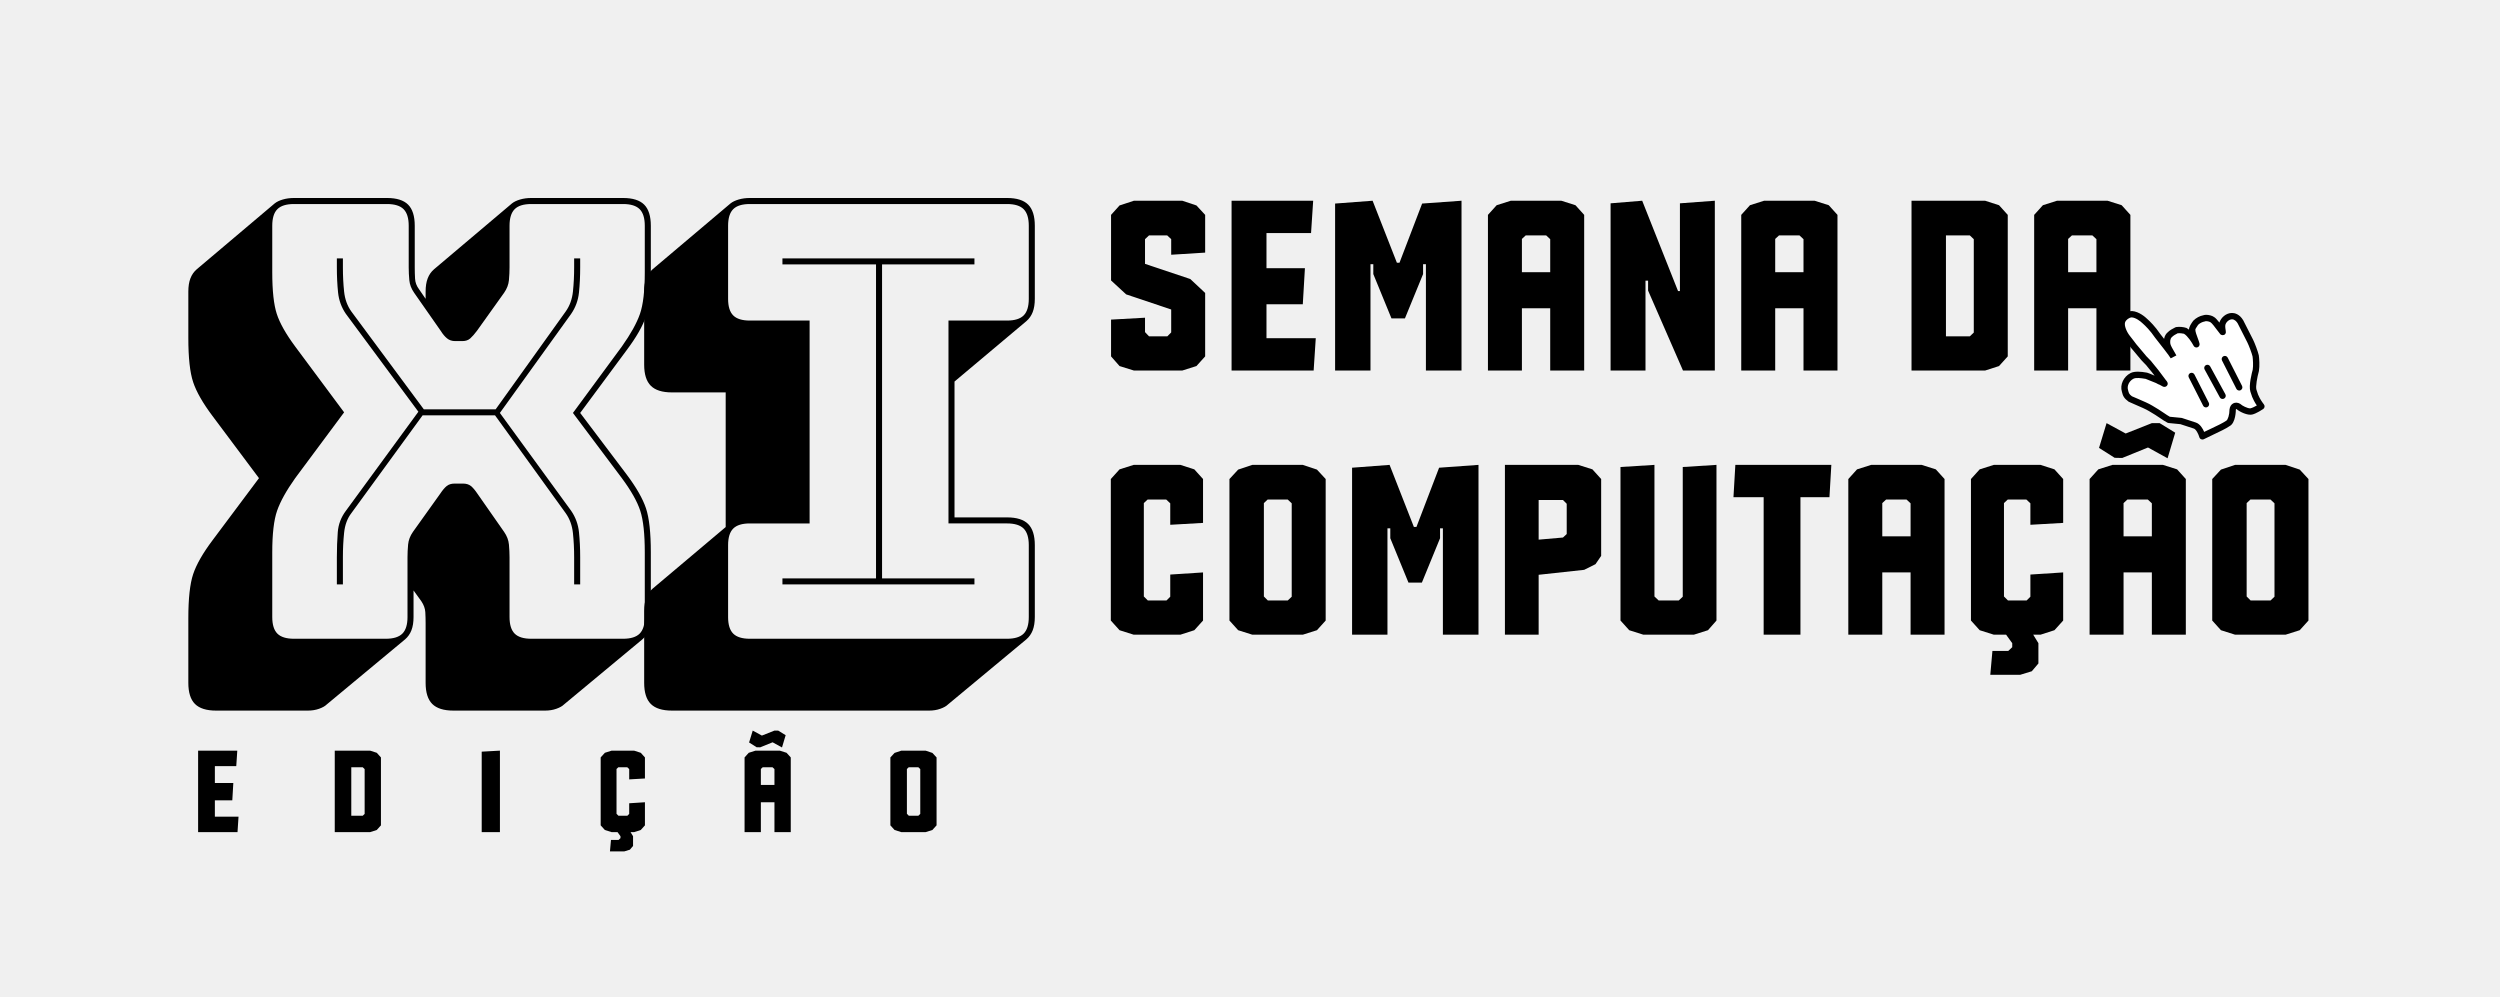
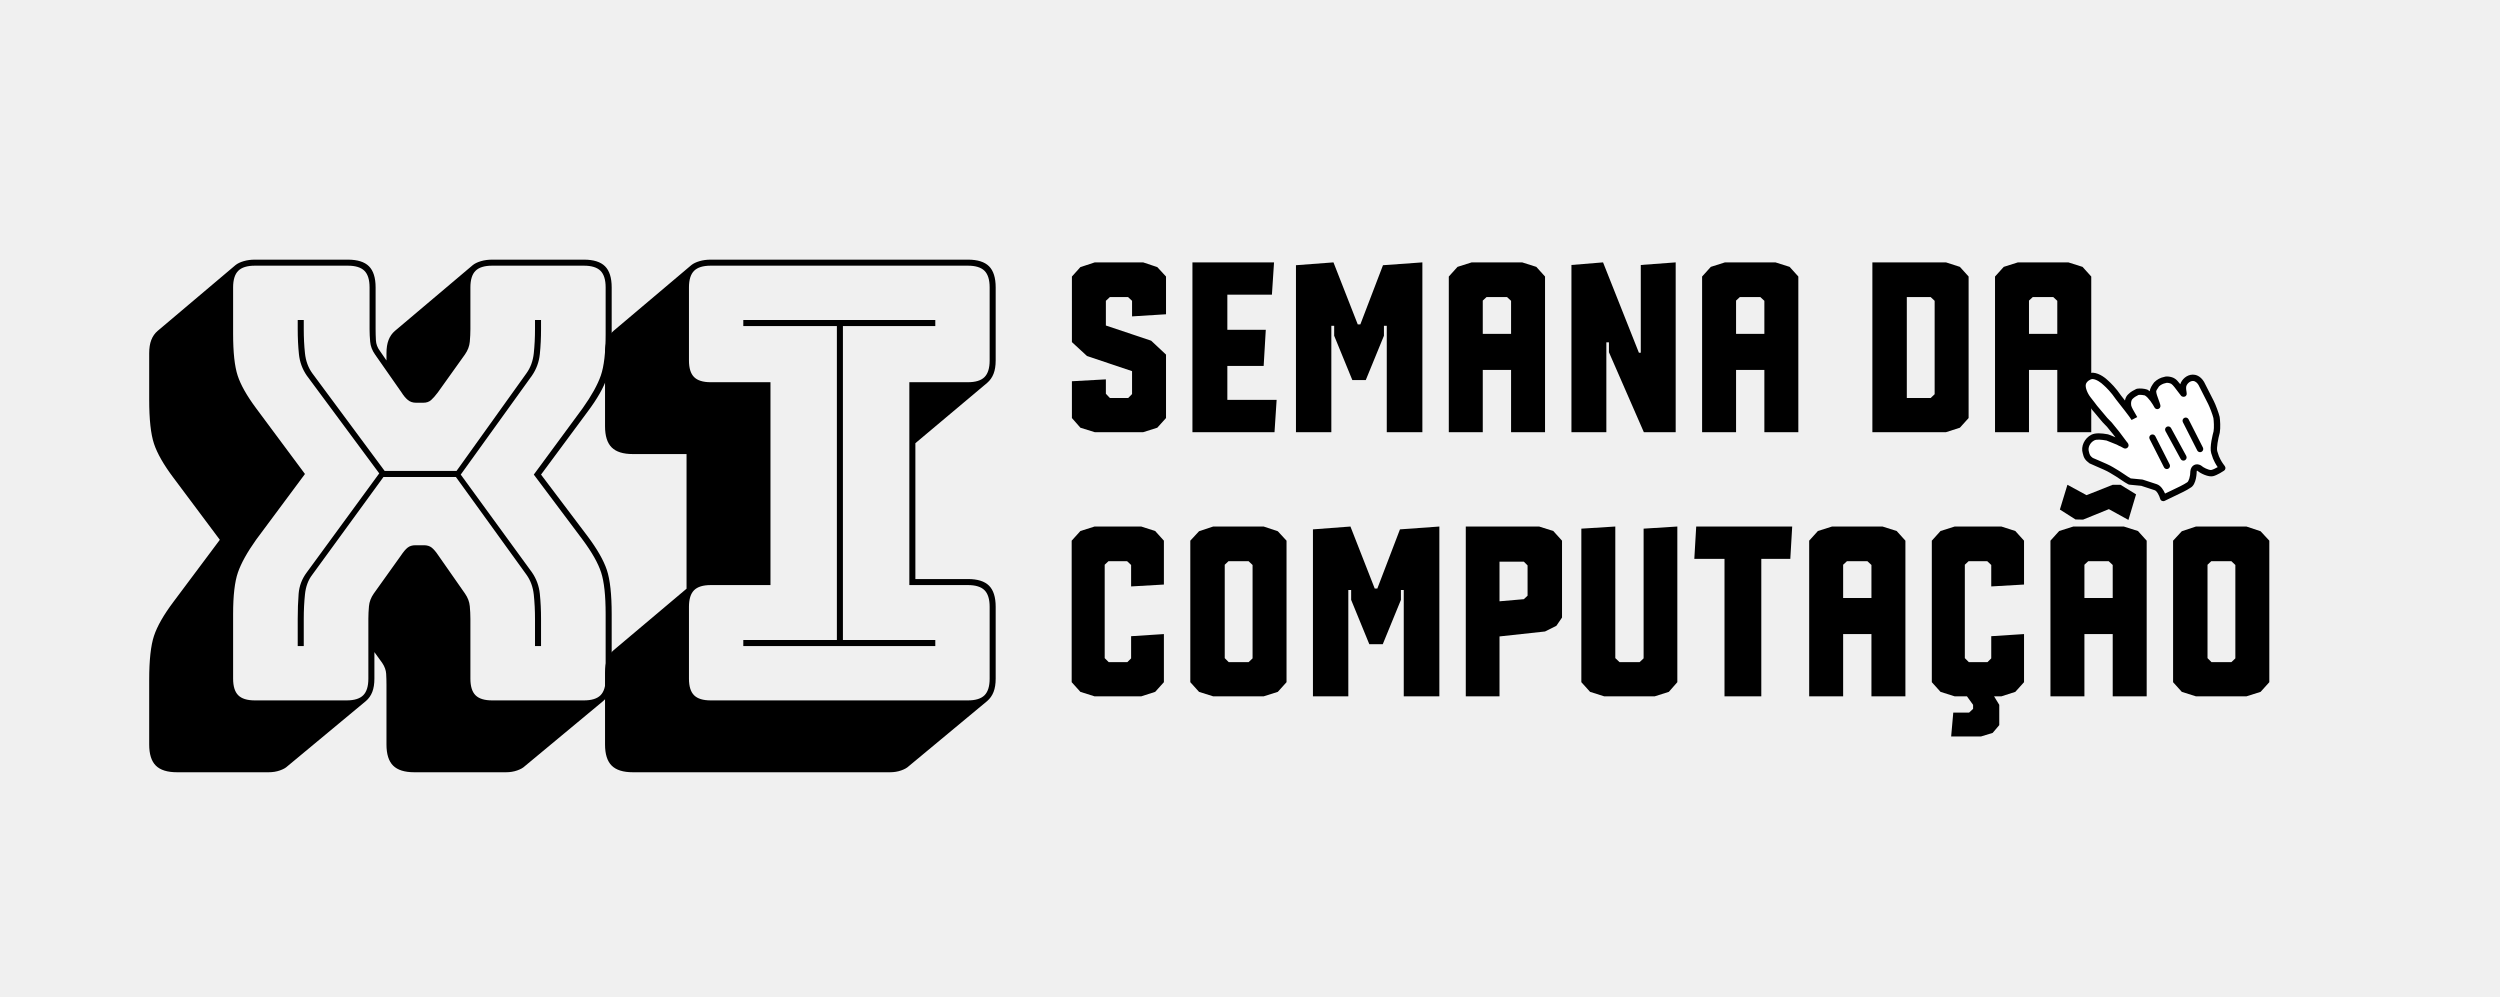
<svg xmlns="http://www.w3.org/2000/svg" xmlns:xlink="http://www.w3.org/1999/xlink" version="1.1" id="Layer_1" x="0px" y="0px" width="529.997px" height="211.332px" viewBox="0 0 529.997 211.332" enable-background="new 0 0 529.997 211.332" xml:space="preserve">
  <g>
    <g>
-       <path d="M85.878,135.542l-16.64,13.825c-0.342,0.34-0.876,0.639-1.6,0.895c-0.726,0.256-1.516,0.385-2.368,0.385H45.814    c-2.048,0-3.542-0.471-4.48-1.408c-0.94-0.939-1.408-2.432-1.408-4.48v-13.695c0-4.181,0.34-7.297,1.024-9.345    c0.682-2.048,2.048-4.436,4.096-7.168l9.856-13.184l-9.856-13.184c-2.048-2.73-3.414-5.12-4.096-7.168    c-0.684-2.048-1.024-5.162-1.024-9.344v-9.856c0-1.108,0.148-2.048,0.448-2.816c0.298-0.768,0.746-1.408,1.344-1.92L58.23,43.126    c0.426-0.34,1.002-0.618,1.728-0.832c0.724-0.212,1.514-0.32,2.368-0.32h19.712c2.048,0,3.54,0.47,4.48,1.408    c0.938,0.94,1.408,2.432,1.408,4.48v8.832c0,0.768,0.02,1.558,0.064,2.368c0.042,0.812,0.32,1.558,0.832,2.24l1.408,2.048v-1.536    c0-1.108,0.148-2.048,0.448-2.816c0.298-0.768,0.746-1.408,1.344-1.92l16.512-13.952c0.426-0.34,1.002-0.618,1.728-0.832    c0.724-0.212,1.514-0.32,2.368-0.32h19.456c2.048,0,3.54,0.47,4.48,1.408c0.938,0.94,1.408,2.432,1.408,4.48v9.856    c0,4.182-0.342,7.296-1.024,9.344c-0.684,2.048-2.048,4.438-4.096,7.168l-9.856,13.312l9.856,13.056    c2.048,2.732,3.412,5.12,4.096,7.167c0.682,2.049,1.024,5.164,1.024,9.345v13.695c0,1.11-0.15,2.049-0.448,2.816    c-0.3,0.768-0.748,1.408-1.344,1.92l-16.64,13.825c-0.342,0.34-0.876,0.639-1.6,0.895c-0.726,0.256-1.516,0.385-2.368,0.385    H96.118c-2.048,0-3.542-0.471-4.48-1.408c-0.94-0.939-1.408-2.432-1.408-4.48v-12.671c0-0.768-0.022-1.536-0.064-2.304    c-0.044-0.769-0.32-1.536-0.832-2.304l-1.664-2.305v5.632c0,1.11-0.15,2.049-0.448,2.816    C86.922,134.39,86.474,135.031,85.878,135.542z M86.39,130.806v-12.672c0-0.852,0.042-1.748,0.128-2.688    c0.084-0.938,0.426-1.834,1.024-2.688l5.76-8.063c0.512-0.768,0.98-1.322,1.408-1.664c0.426-0.34,0.98-0.512,1.664-0.512h1.792    c0.682,0,1.236,0.172,1.664,0.512c0.426,0.342,0.896,0.896,1.408,1.664l5.632,8.063c0.596,0.854,0.938,1.75,1.024,2.688    c0.084,0.939,0.128,1.836,0.128,2.688v12.672c0,1.622,0.362,2.797,1.088,3.521c0.724,0.726,1.898,1.088,3.52,1.088h19.456    c1.62,0,2.794-0.362,3.52-1.088c0.724-0.724,1.088-1.898,1.088-3.521v-13.695c0-3.924-0.32-6.868-0.96-8.832    c-0.64-1.962-1.942-4.266-3.904-6.912l-10.368-13.824l10.368-14.08c1.876-2.644,3.156-4.948,3.84-6.912    c0.682-1.962,1.024-4.906,1.024-8.832v-9.856c0-1.62-0.364-2.794-1.088-3.52c-0.726-0.724-1.9-1.088-3.52-1.088H112.63    c-1.622,0-2.796,0.364-3.52,1.088c-0.726,0.726-1.088,1.9-1.088,3.52v8.832c0,0.854-0.044,1.75-0.128,2.688    c-0.086,0.94-0.428,1.836-1.024,2.688l-5.76,8.064c-0.512,0.684-0.982,1.216-1.408,1.6c-0.428,0.384-0.982,0.576-1.664,0.576    h-1.536c-0.684,0-1.26-0.192-1.728-0.576c-0.47-0.384-0.918-0.916-1.344-1.6l-5.632-8.064c-0.598-0.852-0.94-1.748-1.024-2.688    c-0.086-0.938-0.128-1.834-0.128-2.688v-8.832c0-1.62-0.364-2.794-1.088-3.52c-0.726-0.724-1.9-1.088-3.52-1.088H62.326    c-1.622,0-2.796,0.364-3.52,1.088c-0.726,0.726-1.088,1.9-1.088,3.52v9.856c0,3.926,0.32,6.87,0.96,8.832    c0.64,1.964,1.94,4.268,3.904,6.912L72.95,87.415l-10.368,13.952c-1.878,2.646-3.158,4.95-3.84,6.912    c-0.684,1.964-1.024,4.908-1.024,8.832v13.695c0,1.622,0.362,2.797,1.088,3.521c0.724,0.726,1.898,1.088,3.52,1.088h19.456    c1.62,0,2.794-0.362,3.52-1.088C86.026,133.603,86.39,132.428,86.39,130.806z M72.694,118.134v5.761h-1.28v-5.761    c0-1.876,0.064-3.647,0.192-5.312s0.704-3.178,1.728-4.544l15.36-20.992l-15.36-20.736c-0.94-1.364-1.494-2.88-1.664-4.544    c-0.172-1.664-0.256-3.434-0.256-5.312v-1.92h1.28v1.92c0,1.792,0.084,3.5,0.256,5.12c0.17,1.622,0.682,3.03,1.536,4.224    l15.36,20.736h15.232l14.848-20.736c0.852-1.194,1.364-2.602,1.536-4.224c0.17-1.62,0.256-3.328,0.256-5.12v-1.92h1.28v1.92    c0,1.878-0.086,3.648-0.256,5.312c-0.172,1.664-0.726,3.18-1.664,4.544l-15.104,20.992l15.104,20.736    c0.938,1.366,1.492,2.88,1.664,4.544c0.17,1.664,0.256,3.436,0.256,5.312v5.761h-1.28v-5.761c0-1.792-0.086-3.498-0.256-5.12    c-0.172-1.619-0.684-3.027-1.536-4.224L104.95,88.055H89.59l-15.104,20.736c-0.854,1.11-1.366,2.496-1.536,4.16    C72.778,114.615,72.694,116.342,72.694,118.134z" />
-       <path d="M196.98,150.646h-54.528c-2.048,0-3.542-0.471-4.48-1.408c-0.94-0.939-1.408-2.432-1.408-4.48v-15.231    c0-1.108,0.148-2.048,0.448-2.816c0.298-0.768,0.746-1.408,1.344-1.92l15.488-13.056V83.19h-11.392    c-2.048,0-3.542-0.468-4.48-1.408c-0.94-0.938-1.408-2.432-1.408-4.48V61.814c0-1.108,0.148-2.048,0.448-2.816    c0.298-0.768,0.746-1.408,1.344-1.92l16.512-13.952c0.426-0.34,1.002-0.618,1.728-0.832c0.724-0.212,1.514-0.32,2.368-0.32h54.528    c2.049,0,3.54,0.47,4.48,1.408c0.938,0.94,1.408,2.432,1.408,4.48v15.488c0,1.11-0.15,2.048-0.448,2.816    c-0.3,0.768-0.748,1.408-1.344,1.92l-15.232,12.8v28.8h11.136c2.049,0,3.54,0.47,4.48,1.407c0.938,0.94,1.408,2.433,1.408,4.48    v15.231c0,1.11-0.15,2.049-0.448,2.816c-0.3,0.768-0.748,1.408-1.344,1.92l-16.641,13.825c-0.342,0.34-0.876,0.639-1.6,0.895    C198.622,150.518,197.833,150.646,196.98,150.646z M158.964,135.415h54.528c1.62,0,2.794-0.362,3.521-1.088    c0.724-0.724,1.088-1.898,1.088-3.521v-15.231c0-1.62-0.364-2.794-1.088-3.521c-0.727-0.724-1.9-1.088-3.521-1.088h-12.416V67.958    h12.416c1.62,0,2.794-0.362,3.521-1.088c0.724-0.724,1.088-1.898,1.088-3.52V47.863c0-1.62-0.364-2.794-1.088-3.52    c-0.727-0.724-1.9-1.088-3.521-1.088h-54.528c-1.622,0-2.796,0.364-3.52,1.088c-0.726,0.726-1.088,1.9-1.088,3.52v15.488    c0,1.622,0.362,2.796,1.088,3.52c0.724,0.726,1.898,1.088,3.52,1.088h12.672v43.008h-12.672c-1.622,0-2.796,0.364-3.52,1.088    c-0.726,0.727-1.088,1.9-1.088,3.521v15.231c0,1.622,0.362,2.797,1.088,3.521C156.168,135.052,157.343,135.415,158.964,135.415z     M206.58,123.895h-40.704v-1.28h19.839v-66.56h-19.839v-1.28h40.704v1.28h-19.584v66.56h19.584V123.895z" />
-     </g>
-     <g>
-       <path d="M50.568,173.126l-0.216,3.288H42v-17.28h8.304l-0.216,3.288h-4.536v3.576h3.912l-0.216,3.672h-3.696v3.456H50.568z" />
-       <path d="M80.76,174.974l-0.889,0.984l-1.416,0.456h-7.488v-17.28h7.488l1.416,0.456l0.889,0.984V174.974z M77.304,172.55v-9.504    l-0.404-0.384h-2.428v10.271h2.428L77.304,172.55z" />
-       <path d="M105.984,176.414h-3.864v-17.063l3.864-0.217V176.414z" />
-       <path d="M136.727,174.974l-0.888,0.984l-1.416,0.456h-0.744l0.528,0.864v2.063l-0.672,0.792l-1.177,0.36h-3.048l0.216-2.424h1.608    l0.408-0.384v-0.408l-0.624-0.864h-1.248l-1.44-0.456l-0.888-0.984v-14.399l0.888-0.984l1.44-0.456h4.752l1.416,0.456l0.888,0.984    v4.464l-3.336,0.192v-2.185l-0.408-0.384h-1.896l-0.384,0.36v9.504l0.407,0.407h1.896l0.384-0.384v-2.256l3.336-0.216V174.974z" />
-       <path d="M167.639,176.414h-3.456v-6.336h-2.88v6.336h-3.456v-15.84l0.888-0.984l1.44-0.456h5.136l1.44,0.456l0.888,0.984V176.414z     M166.559,155.859l-0.777,2.603l-1.99-1.097l-2.626,1.066l-0.77-0.018l-1.589-1.008l0.769-2.521l1.943,1.057l2.664-1.057h0.792    L166.559,155.859z M164.183,166.406v-3.36l-0.411-0.384h-2.081l-0.388,0.36v3.384H164.183z" />
-       <path d="M198.551,174.974l-0.888,0.984l-1.44,0.456h-5.136l-1.44-0.456l-0.888-0.984v-14.399l0.888-0.96l1.44-0.48h5.136    l1.44,0.48l0.888,0.96V174.974z M195.095,172.55v-9.504l-0.404-0.384h-2.047l-0.381,0.36v9.504l0.404,0.407h2.023L195.095,172.55z    " />
-     </g>
-     <g>
-       <path d="M255.492,75.554l-1.85,2.05l-3,0.95h-10.25l-3.05-0.95l-1.8-2.05v-7.8l7.2-0.4v3.05l0.847,0.9h3.885l0.818-0.831v-4.86    l-9.548-3.207l-3.202-2.95V45.554l1.8-2l3.05-1h10.25l3,1l1.85,2v8l-7.2,0.45v-3.3l-0.85-0.8h-3.85l-0.85,0.798v5.237l9.604,3.218    l3.146,2.949V75.554z" />
-       <path d="M278.941,71.704l-0.449,6.85h-17.4v-36h17.3l-0.45,6.85h-9.45v7.45h8.15l-0.45,7.65h-7.7v7.2H278.941z" />
-       <path d="M309.842,78.554h-7.55v-22.55h-0.601v2.1l-3.85,9.4h-2.85l-3.85-9.4v-2.1h-0.601v22.55h-7.5v-35.4l7.95-0.6l5.15,13.15    h0.549l4.801-12.55l8.35-0.6V78.554z" />
-       <path d="M335.842,78.554h-7.199v-13.2h-6v13.2h-7.201v-33l1.851-2.05l3-0.95h10.7l3,0.95l1.85,2.05V78.554z M328.643,57.704v-7    l-0.857-0.8h-4.336l-0.807,0.75v7.05H328.643z" />
-       <path d="M363.541,78.554h-6.75l-7.399-16.95v-2.1h-0.55v19.05h-7.4v-35.45l6.7-0.55l7.6,19.15h0.4v-18.6l7.399-0.55V78.554z" />
-       <path d="M389.541,78.554h-7.2v-13.2h-6v13.2h-7.2v-33l1.85-2.05l3-0.95h10.7l3,0.95l1.851,2.05V78.554z M382.341,57.704v-7    l-0.857-0.8h-4.336l-0.807,0.75v7.05H382.341z" />
-       <path d="M425.641,75.554l-1.851,2.05l-2.95,0.95h-15.6v-36h15.6l2.95,0.95l1.851,2.05V75.554z M418.44,70.504v-19.8l-0.843-0.8    h-5.058v21.4h5.058L418.44,70.504z" />
-       <path d="M451.64,78.554h-7.2v-13.2h-6v13.2h-7.2v-33l1.85-2.05l3-0.95h10.7l3,0.95l1.851,2.05V78.554z M444.439,57.704v-7    l-0.857-0.8h-4.336l-0.807,0.75v7.05H444.439z" />
-       <path d="M255.042,131.554l-1.85,2.05l-2.95,0.95h-9.9l-3-0.95l-1.85-2.05v-30l1.85-2.05l3-0.95h9.9l2.95,0.95l1.85,2.05v9.3    l-6.95,0.4v-4.55l-0.85-0.8h-3.95l-0.8,0.75v19.8l0.85,0.85h3.95l0.8-0.8v-4.7l6.95-0.45V131.554z" />
-       <path d="M281.041,131.554l-1.85,2.05l-3,0.95h-10.7l-3-0.95l-1.85-2.05v-30l1.85-2l3-1h10.7l3,1l1.85,2V131.554z M273.842,126.504    v-19.8l-0.844-0.8h-4.264l-0.793,0.75v19.8l0.843,0.85h4.213L273.842,126.504z" />
-       <path d="M313.441,134.554h-7.55v-22.55h-0.601v2.1l-3.85,9.4h-2.85l-3.85-9.4v-2.1h-0.601v22.55h-7.5v-35.4l7.95-0.6l5.15,13.15    h0.549l4.801-12.55l8.35-0.6V134.554z" />
-       <path d="M339.441,117.854l-1.199,1.75l-2.4,1.2l-9.65,1.05v12.7h-7.15v-36h15.551l3,0.95l1.85,2.05V117.854z M332.142,113.211    v-6.412l-0.793-0.795h-5.157v8.4l5.157-0.448L332.142,113.211z" />
-       <path d="M363.891,131.55l-1.8,2.053l-3,0.951h-10.7l-3-0.951l-1.85-2.053V99.005l7.2-0.451v27.898l0.899,0.852h4.25l0.851-0.802    V99.005l7.149-0.451V131.55z" />
-       <path d="M388.241,98.554l-0.4,6.85h-6.149v29.15h-7.8v-29.15h-6.4l0.4-6.85H388.241z" />
-       <path d="M412.241,134.554h-7.2v-13.2h-6v13.2h-7.2v-33l1.85-2.05l3-0.95h10.7l3,0.95l1.851,2.05V134.554z M405.041,113.704v-7    l-0.857-0.8h-4.336l-0.807,0.75v7.05H405.041z" />
-       <path d="M437.39,131.554l-1.85,2.05l-2.95,0.95h-1.55l1.1,1.8v4.3l-1.399,1.65l-2.45,0.75h-6.351l0.45-5.05h3.351l0.85-0.8v-0.851    l-1.3-1.8h-2.601l-3-0.95l-1.85-2.05v-30l1.85-2.05l3-0.95h9.9l2.95,0.95l1.85,2.05v9.3l-6.95,0.4v-4.55l-0.85-0.8h-3.95    l-0.8,0.75v19.8l0.85,0.85h3.95l0.8-0.8v-4.7l6.95-0.45V131.554z" />
-       <path d="M463.391,134.554h-7.2v-13.2h-6v13.2h-7.2v-33l1.85-2.05l3-0.95h10.7l3,0.95l1.851,2.05V134.554z M461.141,91.731    l-1.619,5.423l-4.146-2.286l-5.471,2.222l-1.604-0.036l-3.31-2.1l1.6-5.25l4.051,2.2l5.55-2.2h1.649L461.141,91.731z     M456.19,113.704v-7l-0.857-0.8h-4.336l-0.807,0.75v7.05H456.19z" />
-       <path d="M489.39,131.554l-1.851,2.05l-3,0.95h-10.7l-3-0.95l-1.85-2.05v-30l1.85-2l3-1h10.7l3,1l1.851,2V131.554z     M482.189,126.504v-19.8l-0.843-0.8h-4.265l-0.793,0.75v19.8l0.843,0.85h4.215L482.189,126.504z" />
+       <path d="M77.58,148.611l-16.64,13.825c-0.342,0.34-0.876,0.639-1.6,0.895c-0.726,0.256-1.516,0.385-2.368,0.385H37.516    c-2.048,0-3.542-0.471-4.48-1.408c-0.94-0.939-1.408-2.432-1.408-4.48v-13.694c0-4.181,0.34-7.297,1.024-9.345    c0.682-2.048,2.048-4.436,4.096-7.168l9.856-13.184l-9.856-13.184c-2.048-2.73-3.414-5.12-4.096-7.168    c-0.684-2.048-1.024-5.162-1.024-9.344v-9.856c0-1.108,0.148-2.048,0.448-2.816c0.298-0.768,0.746-1.408,1.344-1.92l16.512-13.952    c0.426-0.34,1.002-0.618,1.728-0.832c0.724-0.212,1.514-0.32,2.368-0.32H73.74c2.048,0,3.54,0.47,4.48,1.408    c0.938,0.94,1.408,2.432,1.408,4.48v8.832c0,0.768,0.02,1.558,0.064,2.368c0.042,0.812,0.32,1.558,0.832,2.24l1.408,2.048v-1.536    c0-1.108,0.148-2.048,0.448-2.816c0.298-0.768,0.746-1.408,1.344-1.92l16.512-13.952c0.426-0.34,1.002-0.618,1.728-0.832    c0.724-0.212,1.514-0.32,2.368-0.32h19.456c2.048,0,3.54,0.47,4.48,1.408c0.938,0.94,1.408,2.432,1.408,4.48v9.856    c0,4.182-0.342,7.296-1.024,9.344c-0.684,2.048-2.048,4.438-4.096,7.168l-9.856,13.312l9.856,13.056    c2.048,2.732,3.412,5.12,4.096,7.167c0.682,2.049,1.024,5.164,1.024,9.345v13.695c0,1.111-0.15,2.049-0.448,2.816    c-0.3,0.768-0.748,1.408-1.344,1.92l-16.64,13.825c-0.342,0.34-0.876,0.639-1.6,0.895c-0.726,0.256-1.516,0.385-2.368,0.385H87.82    c-2.048,0-3.542-0.471-4.48-1.408c-0.94-0.939-1.408-2.432-1.408-4.48v-12.671c0-0.768-0.022-1.537-0.064-2.305    c-0.044-0.768-0.32-1.535-0.832-2.303l-1.664-2.305v5.631c0,1.111-0.15,2.049-0.448,2.816    C78.624,147.459,78.176,148.1,77.58,148.611z M78.092,143.875v-12.671c0-0.852,0.042-1.748,0.128-2.688    c0.084-0.938,0.426-1.834,1.024-2.688l5.76-8.063c0.512-0.768,0.98-1.322,1.408-1.664c0.426-0.34,0.98-0.512,1.664-0.512h1.792    c0.682,0,1.236,0.172,1.664,0.512c0.426,0.342,0.896,0.896,1.408,1.664l5.632,8.063c0.596,0.854,0.938,1.75,1.024,2.688    c0.084,0.939,0.128,1.836,0.128,2.688v12.671c0,1.623,0.362,2.797,1.088,3.521c0.724,0.725,1.898,1.088,3.52,1.088h19.456    c1.62,0,2.794-0.363,3.52-1.088c0.724-0.725,1.088-1.898,1.088-3.521V130.18c0-3.924-0.32-6.868-0.96-8.832    c-0.64-1.962-1.942-4.266-3.904-6.912l-10.368-13.824l10.368-14.08c1.876-2.644,3.156-4.948,3.84-6.912    c0.682-1.962,1.024-4.906,1.024-8.832v-9.856c0-1.62-0.364-2.794-1.088-3.52c-0.726-0.724-1.9-1.088-3.52-1.088h-19.456    c-1.622,0-2.796,0.364-3.52,1.088c-0.726,0.726-1.088,1.9-1.088,3.52v8.832c0,0.854-0.044,1.75-0.128,2.688    c-0.086,0.94-0.428,1.836-1.024,2.688l-5.76,8.064c-0.512,0.684-0.982,1.216-1.408,1.6c-0.428,0.384-0.982,0.576-1.664,0.576    h-1.536c-0.684,0-1.26-0.192-1.728-0.576c-0.47-0.384-0.918-0.916-1.344-1.6L79.5,75.14c-0.598-0.852-0.94-1.748-1.024-2.688    c-0.086-0.938-0.128-1.834-0.128-2.688v-8.832c0-1.62-0.364-2.794-1.088-3.52c-0.726-0.724-1.9-1.088-3.52-1.088H54.028    c-1.622,0-2.796,0.364-3.52,1.088c-0.726,0.726-1.088,1.9-1.088,3.52v9.856c0,3.926,0.32,6.87,0.96,8.832    c0.64,1.964,1.94,4.268,3.904,6.912l10.368,13.952l-10.368,13.952c-1.878,2.646-3.158,4.95-3.84,6.912    c-0.684,1.964-1.024,4.908-1.024,8.832v13.695c0,1.623,0.362,2.797,1.088,3.521c0.724,0.725,1.898,1.088,3.52,1.088h19.456    c1.62,0,2.794-0.363,3.52-1.088C77.728,146.672,78.092,145.498,78.092,143.875z M64.396,131.204v5.761h-1.28v-5.761    c0-1.876,0.064-3.647,0.192-5.312s0.704-3.178,1.728-4.544l15.36-20.992L65.036,79.62c-0.94-1.364-1.494-2.88-1.664-4.544    c-0.172-1.664-0.256-3.434-0.256-5.312v-1.92h1.28v1.92c0,1.792,0.084,3.5,0.256,5.12c0.17,1.622,0.682,3.03,1.536,4.224    l15.36,20.736H96.78l14.848-20.736c0.852-1.194,1.364-2.602,1.536-4.224c0.17-1.62,0.256-3.328,0.256-5.12v-1.92h1.28v1.92    c0,1.878-0.086,3.648-0.256,5.312c-0.172,1.664-0.726,3.18-1.664,4.544l-15.104,20.992l15.104,20.736    c0.938,1.366,1.492,2.88,1.664,4.544c0.17,1.664,0.256,3.436,0.256,5.312v5.761h-1.28v-5.761c0-1.792-0.086-3.498-0.256-5.12    c-0.172-1.619-0.684-3.027-1.536-4.224l-14.976-20.736h-15.36L66.188,121.86c-0.854,1.11-1.366,2.496-1.536,4.16    C64.48,127.684,64.396,129.412,64.396,131.204z" />
+       <path d="M188.683,163.716h-54.528c-2.048,0-3.542-0.471-4.48-1.408c-0.94-0.939-1.408-2.432-1.408-4.48v-15.231    c0-1.107,0.148-2.047,0.448-2.816c0.298-0.768,0.746-1.408,1.344-1.92l15.488-13.056V96.26h-11.392    c-2.048,0-3.542-0.468-4.48-1.408c-0.94-0.938-1.408-2.432-1.408-4.48V74.884c0-1.108,0.148-2.048,0.448-2.816    c0.298-0.768,0.746-1.408,1.344-1.92l16.512-13.952c0.426-0.34,1.002-0.618,1.728-0.832c0.724-0.212,1.514-0.32,2.368-0.32h54.528    c2.049,0,3.54,0.47,4.48,1.408c0.938,0.94,1.408,2.432,1.408,4.48V76.42c0,1.11-0.15,2.048-0.448,2.816    c-0.3,0.768-0.748,1.408-1.344,1.92l-15.232,12.8v28.8h11.136c2.049,0,3.54,0.47,4.48,1.407c0.938,0.94,1.408,2.433,1.408,4.48    v15.231c0,1.111-0.15,2.049-0.448,2.816c-0.3,0.768-0.748,1.408-1.344,1.92l-16.641,13.825c-0.342,0.34-0.876,0.639-1.6,0.895    C190.324,163.587,189.535,163.716,188.683,163.716z M150.667,148.484h54.528c1.62,0,2.794-0.363,3.521-1.088    c0.724-0.725,1.088-1.898,1.088-3.521v-15.231c0-1.62-0.364-2.794-1.088-3.521c-0.727-0.724-1.9-1.088-3.521-1.088h-12.416V81.028    h12.416c1.62,0,2.794-0.362,3.521-1.088c0.724-0.724,1.088-1.898,1.088-3.52V60.932c0-1.62-0.364-2.794-1.088-3.52    c-0.727-0.724-1.9-1.088-3.521-1.088h-54.528c-1.622,0-2.796,0.364-3.52,1.088c-0.726,0.726-1.088,1.9-1.088,3.52V76.42    c0,1.622,0.362,2.796,1.088,3.52c0.724,0.726,1.898,1.088,3.52,1.088h12.672v43.008h-12.672c-1.622,0-2.796,0.364-3.52,1.088    c-0.726,0.727-1.088,1.9-1.088,3.521v15.231c0,1.623,0.362,2.797,1.088,3.521C147.871,148.121,149.045,148.484,150.667,148.484z     M198.282,136.964h-40.704v-1.28h19.839v-66.56h-19.839v-1.28h40.704v1.28h-19.584v66.56h19.584V136.964z" />
    </g>
    <g>
      <g>
-         <defs>
-           <rect id="SVGID_1_" x="432.542" y="45.436" transform="matrix(-0.8916 0.4527 -0.4527 -0.8916 912.9097 -64.3878)" width="63.236" height="63.237" />
-         </defs>
-         <clipPath id="SVGID_2_">
-           <use xlink:href="#SVGID_1_" overflow="visible" />
-         </clipPath>
-         <g clip-path="url(#SVGID_2_)">
-           <path fill="#FFFFFF" d="M459.813,89.012c-0.884-0.436-2.039-1.401-3.902-2.451c-0.977-0.612-3.453-1.567-4.341-2.005      c-0.711-0.525-0.891-0.878-1.073-1.675c-0.359-1.144,0.249-2.563,1.484-3.19c0.88-0.447,2.118-0.188,3.092-0.018      c0.532,0.175,1.416,0.611,1.95,0.783c0.529,0.176,0.617,0.35,1.149,0.522c0.622,0.353,0.978,0.615,0.443,0      c-0.622-0.792-1.516-2.112-2.585-3.345c-0.712-0.966-0.977-1.055-1.51-1.671c-0.626-0.79-1.067-1.228-1.692-2.021      c-0.446-0.438-1.336-1.76-1.873-2.374c-0.622-0.794-1.427-2.378-1.08-3.442c0.262-0.797,1.23-1.508,2.111-1.512      c1.149,0.081,2.302,1.044,2.749,1.481c0.798,0.707,1.779,1.76,2.672,3.08c1.246,1.581,3.117,3.958,3.385,4.484      c-0.36-0.705-1.16-1.85-1.342-2.644c-0.095-0.617-0.1-1.5,0.517-2.033c0.44-0.448,0.969-0.716,1.497-0.982      c0.62-0.092,1.325-0.008,1.858,0.165c1.24,0.698,2.404,2.989,2.315,2.814c-0.184-0.794-0.9-2.206-0.905-3.089      c0-0.441,0.524-1.15,0.786-1.506c0.443-0.445,1.146-0.802,1.765-0.897c0.352-0.18,1.324-0.005,1.68,0.256      c0.619,0.352,1.688,2.022,2.226,2.637c0.093,0.179-0.184-0.793-0.098-1.499c0.167-1.415,2.455-3.022,3.887-0.645      c0.624,1.235,0.533,1.057,0.985,1.939c0.446,0.882,0.711,1.408,1.071,2.112c0.358,0.706,0.985,2.382,1.17,3.177      c0.091,0.617,0.187,2.119,0.017,3.092c0,0-0.863,3.099-0.506,4.246c0.363,1.146,0.363,1.146,0.724,1.853      c0.356,0.705,0.979,1.495,0.979,1.495s-1.321,0.894-2.114,1.072c-0.796,0.182-2.302-0.604-2.747-1.039      c-0.622-0.353-1.15-0.085-1.232,0.624c0.003,0.883-0.249,2.562-0.956,2.922c-1.143,0.801-3.697,1.877-5.461,2.773      c0,0-0.542-1.942-1.607-2.288c-0.795-0.261-2.123-0.694-2.921-0.954L459.813,89.012z" />
-         </g>
+         <path d="M247.194,88.624l-1.85,2.05l-3,0.95h-10.25l-3.05-0.95l-1.8-2.05v-7.8l7.2-0.4v3.05l0.847,0.9h3.885l0.818-0.831v-4.86     l-9.548-3.207l-3.202-2.95V58.624l1.8-2l3.05-1h10.25l3,1l1.85,2v8l-7.2,0.45v-3.3l-0.85-0.8h-3.85l-0.85,0.798v5.237     l9.604,3.218l3.146,2.949V88.624z" />
+         <path d="M270.644,84.773l-0.449,6.85h-17.4v-36h17.3l-0.45,6.85h-9.45v7.45h8.15l-0.45,7.65h-7.7v7.2H270.644z" />
+         <path d="M301.544,91.624h-7.55v-22.55h-0.601v2.1l-3.85,9.4h-2.85l-3.85-9.4v-2.1h-0.601v22.55h-7.5v-35.4l7.95-0.6l5.15,13.15     h0.549l4.801-12.55l8.35-0.6V91.624z" />
+         <path d="M327.544,91.624h-7.199v-13.2h-6v13.2h-7.201v-33l1.851-2.05l3-0.95h10.7l3,0.95l1.85,2.05V91.624z M320.345,70.773v-7     l-0.857-0.8h-4.336l-0.807,0.75v7.05H320.345z" />
+         <path d="M355.243,91.624h-6.75l-7.399-16.95v-2.1h-0.55v19.05h-7.4v-35.45l6.7-0.55l7.6,19.15h0.4v-18.6l7.399-0.55V91.624z" />
+         <path d="M381.243,91.624h-7.2v-13.2h-6v13.2h-7.2v-33l1.85-2.05l3-0.95h10.7l3,0.95l1.851,2.05V91.624z M374.043,70.773v-7     l-0.857-0.8h-4.336l-0.807,0.75v7.05H374.043z" />
+         <path d="M417.343,88.624l-1.851,2.05l-2.95,0.95h-15.6v-36h15.6l2.95,0.95l1.851,2.05V88.624z M410.143,83.574v-19.8l-0.843-0.8     h-5.058v21.4h5.058L410.143,83.574z" />
+         <path d="M443.342,91.624h-7.2v-13.2h-6v13.2h-7.2v-33l1.85-2.05l3-0.95h10.7l3,0.95l1.851,2.05V91.624z M436.142,70.773v-7     l-0.857-0.8h-4.336l-0.807,0.75v7.05H436.142z" />
+         <path d="M246.744,144.623l-1.85,2.051l-2.95,0.949h-9.9l-3-0.949l-1.85-2.051v-30l1.85-2.05l3-0.95h9.9l2.95,0.95l1.85,2.05v9.3     l-6.95,0.4v-4.55l-0.85-0.8h-3.95l-0.8,0.75v19.8l0.85,0.849h3.95l0.8-0.799v-4.7l6.95-0.45V144.623z" />
+         <path d="M272.743,144.623l-1.85,2.051l-3,0.949h-10.7l-3-0.949l-1.85-2.051v-30l1.85-2l3-1h10.7l3,1l1.85,2V144.623z      M265.544,139.574v-19.8l-0.844-0.8h-4.264l-0.793,0.75v19.8l0.843,0.849h4.213L265.544,139.574z" />
+         <path d="M305.144,147.623h-7.55v-22.549h-0.601v2.1l-3.85,9.4h-2.85l-3.85-9.4v-2.1h-0.601v22.549h-7.5v-35.399l7.95-0.6     l5.15,13.15h0.549l4.801-12.55l8.35-0.6V147.623z" />
+         <path d="M331.144,130.923l-1.199,1.75l-2.4,1.2l-9.65,1.05v12.7h-7.15v-36h15.551l3,0.95l1.85,2.05V130.923z M323.844,126.281     v-6.412l-0.793-0.795h-5.157v8.4l5.157-0.448L323.844,126.281z" />
+         <path d="M355.593,144.619l-1.8,2.053l-3,0.951h-10.7l-3-0.951l-1.85-2.053v-32.545l7.2-0.451v27.898l0.899,0.851h4.25     l0.851-0.801v-27.498l7.149-0.451V144.619z" />
+         <path d="M379.943,111.624l-0.4,6.85h-6.149v29.149h-7.8v-29.149h-6.4l0.4-6.85H379.943z" />
+         <path d="M403.943,147.623h-7.2v-13.2h-6v13.2h-7.2v-33l1.85-2.05l3-0.95h10.7l3,0.95l1.851,2.05V147.623z M396.743,126.773v-7     l-0.857-0.8h-4.336l-0.807,0.75v7.05H396.743z" />
+         <path d="M429.092,144.623l-1.85,2.051l-2.95,0.949h-1.55l1.1,1.801v4.3l-1.399,1.65l-2.45,0.75h-6.351l0.45-5.05h3.351     l0.85-0.801v-0.85l-1.3-1.801h-2.601l-3-0.949l-1.85-2.051v-30l1.85-2.05l3-0.95h9.9l2.95,0.95l1.85,2.05v9.3l-6.95,0.4v-4.55     l-0.85-0.8h-3.95l-0.8,0.75v19.8l0.85,0.849h3.95l0.8-0.799v-4.7l6.95-0.45V144.623z" />
+         <path d="M455.093,147.623h-7.2v-13.2h-6v13.2h-7.2v-33l1.85-2.05l3-0.95h10.7l3,0.95l1.851,2.05V147.623z M452.843,104.801     l-1.619,5.423l-4.146-2.286l-5.471,2.222l-1.604-0.036l-3.31-2.1l1.6-5.25l4.051,2.2l5.55-2.2h1.649L452.843,104.801z      M447.893,126.773v-7l-0.857-0.8h-4.336l-0.807,0.75v7.05H447.893z" />
+         <path d="M481.092,144.623l-1.851,2.051l-3,0.949h-10.7l-3-0.949l-1.85-2.051v-30l1.85-2l3-1h10.7l3,1l1.851,2V144.623z      M473.892,139.574v-19.8l-0.843-0.8h-4.265l-0.793,0.75v19.8l0.843,0.849h4.215L473.892,139.574z" />
      </g>
      <g>
-         <defs>
-           <rect id="SVGID_3_" x="432.542" y="45.436" transform="matrix(-0.8916 0.4527 -0.4527 -0.8916 912.9097 -64.3878)" width="63.236" height="63.237" />
-         </defs>
-         <clipPath id="SVGID_4_">
-           <use xlink:href="#SVGID_3_" overflow="visible" />
-         </clipPath>
-         <g clip-path="url(#SVGID_4_)">
-           <path d="M466.908,93.178c-0.094,0-0.186-0.019-0.271-0.057c-0.186-0.081-0.324-0.241-0.379-0.435      c-0.182-0.645-0.679-1.671-1.166-1.829l-2.853-0.933l-2.491-0.242c-0.081-0.008-0.16-0.03-0.232-0.065      c-0.456-0.225-0.936-0.549-1.543-0.96c-0.635-0.43-1.425-0.963-2.393-1.509c-0.616-0.385-1.874-0.924-2.885-1.356      c-0.584-0.251-1.104-0.474-1.423-0.631c-0.985-0.716-1.227-1.228-1.433-2.13c-0.451-1.432,0.348-3.187,1.836-3.941      c0.865-0.439,2.244-0.306,3.337-0.112l0.177,0.031c0.371,0.114,0.74,0.271,1.11,0.431c0.162,0.07,0.324,0.14,0.477,0.203      c-0.382-0.507-0.806-1.049-1.255-1.566c-0.444-0.6-0.687-0.834-0.943-1.082c-0.176-0.17-0.351-0.34-0.566-0.59      c-0.322-0.403-0.579-0.701-0.837-0.997c-0.275-0.318-0.551-0.637-0.875-1.047c-0.227-0.215-0.612-0.731-1.021-1.278      c-0.3-0.401-0.599-0.804-0.83-1.069c-0.638-0.813-1.679-2.672-1.215-4.095c0.356-1.087,1.591-1.974,2.751-1.978      c1.515,0.104,2.848,1.307,3.223,1.673c0.549,0.484,1.673,1.576,2.759,3.185c0.289,0.367,0.563,0.714,0.819,1.04      c0.121-0.681,0.438-1.104,0.74-1.364c0.479-0.49,1.065-0.787,1.634-1.075c0.064-0.032,0.135-0.055,0.205-0.065      c0.708-0.103,1.505-0.023,2.166,0.191c0.183,0.1,0.357,0.22,0.527,0.354c0.009-0.609,0.476-1.294,0.914-1.889      c0.585-0.6,1.384-1.018,2.12-1.153c0.171-0.064,0.373-0.097,0.612-0.097c0.513,0,1.245,0.157,1.656,0.459      c0.317,0.176,0.694,0.598,1.151,1.187c0.327-1.032,1.389-2.037,2.675-2.037c0.538,0,1.562,0.2,2.369,1.541l2.079,4.093      c0.364,0.719,1.024,2.463,1.227,3.33c0.099,0.654,0.217,2.252,0.023,3.36c-0.351,1.273-0.731,3.271-0.525,3.931      c0.345,1.089,0.345,1.089,0.68,1.747c0.323,0.636,0.902,1.376,0.907,1.384c0.116,0.146,0.166,0.336,0.138,0.521      c-0.029,0.186-0.133,0.351-0.289,0.455c-0.146,0.099-1.453,0.971-2.344,1.172c-0.954,0.222-2.623-0.556-3.287-1.141      c-0.056-0.025-0.099-0.036-0.125-0.037c-0.001,0.01-0.031,0.063-0.045,0.182c0.004,0.037-0.003,2.775-1.321,3.446      c-0.729,0.52-2.162,1.195-3.547,1.849c-0.672,0.317-1.336,0.631-1.914,0.925C467.116,93.154,467.013,93.178,466.908,93.178z       M460.006,88.353l2.438,0.237c0.049,0.005,0.097,0.015,0.144,0.029l2.923,0.956c0.895,0.29,1.466,1.276,1.773,1.989      c0.405-0.197,0.835-0.4,1.268-0.604c1.333-0.629,2.712-1.28,3.429-1.782c0.316-0.169,0.674-1.255,0.67-2.368      c0.137-1.251,1.22-1.791,2.238-1.213c0.051,0.028,0.099,0.063,0.14,0.104c0.302,0.296,1.4,0.874,2.015,0.874      c0.397-0.08,0.943-0.35,1.402-0.614c-0.2-0.291-0.432-0.652-0.608-1c-0.383-0.756-0.397-0.802-0.764-1.953      c-0.396-1.277,0.347-4.083,0.499-4.633c0.14-0.82,0.049-2.246-0.035-2.813c-0.169-0.717-0.779-2.329-1.104-2.97l-2.057-4.052      c-0.22-0.361-0.628-0.845-1.188-0.845c-0.688,0-1.359,0.694-1.427,1.263c-0.044,0.358,0.044,0.875,0.086,1.123      c0.043,0.261,0.084,0.507-0.125,0.755c-0.259,0.307-0.794,0.29-1.052-0.025c-0.18-0.207-0.415-0.523-0.672-0.87      c-0.4-0.54-1.071-1.443-1.367-1.612c-0.158-0.11-0.565-0.24-0.926-0.24c-0.1,0-0.142,0.012-0.144,0.012      c-0.063,0.033-0.104,0.043-0.175,0.054c-0.479,0.074-1.049,0.364-1.389,0.706c-0.461,0.637-0.581,0.921-0.59,1.036      c0.002,0.426,0.279,1.17,0.502,1.767c0.159,0.428,0.306,0.83,0.38,1.145c0.051,0.184,0.024,0.387-0.081,0.549      c-0.131,0.203-0.388,0.324-0.603,0.307c-0.235-0.014-0.449-0.151-0.562-0.36c-0.364-0.688-1.263-2.105-2.052-2.55      c-0.273-0.07-0.851-0.149-1.327-0.1c-0.454,0.231-0.88,0.459-1.218,0.802c-0.411,0.358-0.402,0.988-0.33,1.459      c0.094,0.4,0.503,1.096,0.831,1.654c0.17,0.287,0.327,0.556,0.442,0.781l-1.2,0.616c-0.25-0.488-2.318-3.112-3.313-4.373      c-1.031-1.525-2.063-2.528-2.589-2.993c-0.597-0.584-1.549-1.258-2.349-1.313c-0.531,0.003-1.248,0.513-1.425,1.049      c-0.223,0.688,0.33,1.997,0.972,2.815c0.227,0.258,0.551,0.69,0.873,1.122c0.343,0.46,0.732,0.981,0.942,1.188      c0.364,0.454,0.628,0.758,0.892,1.061c0.269,0.311,0.539,0.622,0.855,1.021c0.166,0.191,0.315,0.335,0.466,0.479      c0.285,0.276,0.581,0.563,1.059,1.211c0.703,0.806,1.36,1.699,1.889,2.416c0.255,0.346,0.483,0.656,0.684,0.912      c0.256,0.292,0.542,0.622,0.343,1.058c-0.109,0.24-0.364,0.402-0.63,0.402c-0.231,0-0.397-0.096-0.759-0.307l-0.205-0.119      c-0.283-0.098-0.459-0.193-0.634-0.293c-0.121-0.068-0.242-0.138-0.451-0.207c-0.281-0.091-0.664-0.254-1.044-0.418      c-0.33-0.142-0.656-0.283-0.904-0.364l-0.086-0.009c-0.882-0.155-1.956-0.284-2.489-0.014c-0.901,0.458-1.415,1.528-1.146,2.387      c0.163,0.704,0.264,0.915,0.83,1.335c0.203,0.087,0.699,0.299,1.256,0.537c1.108,0.476,2.365,1.014,3.043,1.439      c0.988,0.555,1.804,1.106,2.458,1.549C459.24,87.886,459.655,88.166,460.006,88.353z" />
+         <g>
+           <defs>
+             <rect id="SVGID_1_" x="424.244" y="58.505" transform="matrix(-0.8916 0.4527 -0.4527 -0.8916 903.1302 -35.9086)" width="63.236" height="63.237" />
+           </defs>
+           <clipPath id="SVGID_2_">
+             <use xlink:href="#SVGID_1_" overflow="visible" />
+           </clipPath>
+           <g clip-path="url(#SVGID_2_)">
+             <g>
+               <path fill="#FFFFFF" d="M451.516,102.081c-0.884-0.436-2.039-1.401-3.902-2.451c-0.977-0.612-3.453-1.567-4.341-2.005        c-0.711-0.525-0.891-0.878-1.073-1.675c-0.359-1.144,0.249-2.563,1.484-3.19c0.88-0.447,2.118-0.188,3.092-0.018        c0.532,0.175,1.416,0.611,1.95,0.783c0.529,0.176,0.617,0.35,1.149,0.522c0.622,0.353,0.978,0.615,0.443,0        c-0.622-0.792-1.516-2.112-2.585-3.345c-0.712-0.966-0.977-1.055-1.51-1.671c-0.626-0.79-1.067-1.228-1.692-2.021        c-0.446-0.438-1.336-1.76-1.873-2.374c-0.622-0.794-1.427-2.378-1.08-3.442c0.262-0.797,1.23-1.508,2.111-1.512        c1.149,0.081,2.302,1.044,2.749,1.481c0.798,0.707,1.779,1.76,2.672,3.08c1.246,1.581,3.117,3.958,3.385,4.484        c-0.36-0.705-1.16-1.85-1.342-2.644c-0.095-0.617-0.1-1.5,0.517-2.033c0.44-0.448,0.969-0.716,1.497-0.982        c0.62-0.092,1.325-0.008,1.858,0.165c1.24,0.698,2.404,2.989,2.315,2.814c-0.184-0.794-0.9-2.206-0.905-3.089        c0-0.441,0.524-1.15,0.786-1.506c0.443-0.445,1.146-0.802,1.765-0.897c0.352-0.18,1.324-0.005,1.68,0.256        c0.619,0.352,1.688,2.022,2.226,2.637c0.093,0.179-0.184-0.793-0.098-1.499c0.167-1.415,2.455-3.022,3.887-0.645        c0.624,1.235,0.533,1.057,0.985,1.939c0.446,0.882,0.711,1.408,1.071,2.112c0.358,0.706,0.985,2.382,1.17,3.177        c0.091,0.617,0.187,2.119,0.017,3.092c0,0-0.863,3.099-0.506,4.246c0.363,1.146,0.363,1.146,0.724,1.853        c0.356,0.705,0.979,1.495,0.979,1.495s-1.321,0.894-2.114,1.072c-0.796,0.182-2.302-0.604-2.747-1.039        c-0.622-0.353-1.15-0.085-1.232,0.624c0.003,0.883-0.249,2.562-0.956,2.922c-1.143,0.801-3.697,1.877-5.461,2.773        c0,0-0.542-1.942-1.607-2.288c-0.795-0.261-2.123-0.694-2.921-0.954L451.516,102.081z" />
+             </g>
+           </g>
        </g>
-       </g>
-       <g>
-         <defs>
-           <rect id="SVGID_5_" x="432.542" y="45.436" transform="matrix(-0.8916 0.4527 -0.4527 -0.8916 912.9097 -64.3878)" width="63.236" height="63.237" />
-         </defs>
-         <clipPath id="SVGID_6_">
-           <use xlink:href="#SVGID_5_" overflow="visible" />
-         </clipPath>
-         <g clip-path="url(#SVGID_6_)">
-           <path d="M474.711,82.791c-0.245,0-0.482-0.135-0.603-0.369l-3.042-5.992c-0.169-0.333-0.035-0.739,0.297-0.907      c0.332-0.167,0.737-0.036,0.907,0.296l3.042,5.992c0.169,0.333,0.036,0.738-0.296,0.907      C474.919,82.768,474.813,82.791,474.711,82.791z" />
+         <g>
+           <defs>
+             <rect id="SVGID_3_" x="424.244" y="58.505" transform="matrix(-0.8916 0.4527 -0.4527 -0.8916 903.1302 -35.9086)" width="63.236" height="63.237" />
+           </defs>
+           <clipPath id="SVGID_4_">
+             <use xlink:href="#SVGID_3_" overflow="visible" />
+           </clipPath>
+           <g clip-path="url(#SVGID_4_)">
+             <g>
+               <path d="M458.61,106.247c-0.094,0-0.186-0.019-0.271-0.057c-0.186-0.081-0.324-0.241-0.379-0.435        c-0.182-0.645-0.679-1.671-1.166-1.829l-2.853-0.933l-2.491-0.242c-0.081-0.008-0.16-0.03-0.232-0.065        c-0.456-0.225-0.936-0.549-1.543-0.96c-0.635-0.43-1.425-0.963-2.393-1.509c-0.616-0.385-1.874-0.924-2.885-1.356        c-0.584-0.251-1.104-0.474-1.423-0.631c-0.985-0.716-1.227-1.228-1.433-2.13c-0.451-1.432,0.348-3.187,1.836-3.941        c0.865-0.439,2.244-0.306,3.337-0.112l0.177,0.031c0.371,0.114,0.74,0.271,1.11,0.431c0.162,0.07,0.324,0.14,0.477,0.203        c-0.382-0.507-0.806-1.049-1.255-1.566c-0.444-0.6-0.687-0.834-0.943-1.082c-0.176-0.17-0.351-0.34-0.566-0.59        c-0.322-0.403-0.579-0.701-0.837-0.997c-0.275-0.318-0.551-0.637-0.875-1.047c-0.227-0.215-0.612-0.731-1.021-1.278        c-0.3-0.401-0.599-0.804-0.83-1.069c-0.638-0.813-1.679-2.672-1.215-4.095c0.356-1.087,1.591-1.974,2.751-1.978        c1.515,0.104,2.848,1.307,3.223,1.673c0.549,0.484,1.673,1.576,2.759,3.185c0.289,0.367,0.563,0.714,0.819,1.04        c0.121-0.681,0.438-1.104,0.74-1.364c0.479-0.49,1.065-0.787,1.634-1.075c0.064-0.032,0.135-0.055,0.205-0.065        c0.708-0.103,1.505-0.023,2.166,0.191c0.183,0.1,0.357,0.22,0.527,0.354c0.009-0.609,0.476-1.294,0.914-1.889        c0.585-0.6,1.384-1.018,2.12-1.153c0.171-0.064,0.373-0.097,0.612-0.097c0.513,0,1.245,0.157,1.656,0.459        c0.317,0.176,0.694,0.598,1.151,1.187c0.327-1.032,1.389-2.037,2.675-2.037c0.538,0,1.562,0.2,2.369,1.541l2.079,4.093        c0.364,0.719,1.024,2.463,1.227,3.33c0.099,0.654,0.217,2.252,0.023,3.36c-0.351,1.273-0.731,3.271-0.525,3.931        c0.345,1.089,0.345,1.089,0.68,1.747c0.323,0.636,0.902,1.376,0.907,1.384c0.116,0.146,0.166,0.336,0.138,0.521        c-0.029,0.186-0.133,0.351-0.289,0.455c-0.146,0.099-1.453,0.971-2.344,1.172c-0.954,0.222-2.623-0.556-3.287-1.141        c-0.056-0.025-0.099-0.036-0.125-0.037c-0.001,0.01-0.031,0.063-0.045,0.182c0.004,0.037-0.003,2.775-1.321,3.446        c-0.729,0.52-2.162,1.195-3.547,1.849c-0.672,0.317-1.336,0.631-1.914,0.925C458.818,106.224,458.715,106.247,458.61,106.247z         M451.708,101.422l2.438,0.237c0.049,0.005,0.097,0.015,0.144,0.029l2.923,0.956c0.895,0.29,1.466,1.276,1.773,1.989        c0.405-0.197,0.835-0.4,1.268-0.604c1.333-0.629,2.712-1.28,3.429-1.782c0.316-0.169,0.674-1.255,0.67-2.368        c0.137-1.251,1.22-1.791,2.238-1.213c0.051,0.028,0.099,0.063,0.14,0.104c0.302,0.296,1.4,0.874,2.015,0.874        c0.397-0.08,0.943-0.35,1.402-0.614c-0.2-0.291-0.432-0.652-0.608-1c-0.383-0.756-0.397-0.802-0.764-1.953        c-0.396-1.277,0.347-4.083,0.499-4.633c0.14-0.82,0.049-2.246-0.035-2.813c-0.169-0.717-0.779-2.329-1.104-2.97l-2.057-4.052        c-0.22-0.361-0.628-0.845-1.188-0.845c-0.688,0-1.359,0.694-1.427,1.263c-0.044,0.358,0.044,0.875,0.086,1.123        c0.043,0.261,0.084,0.507-0.125,0.755c-0.259,0.307-0.794,0.29-1.052-0.025c-0.18-0.207-0.415-0.523-0.672-0.87        c-0.4-0.54-1.071-1.443-1.367-1.612c-0.158-0.11-0.565-0.24-0.926-0.24c-0.1,0-0.142,0.012-0.144,0.012        c-0.063,0.033-0.104,0.043-0.175,0.054c-0.479,0.074-1.049,0.364-1.389,0.706c-0.461,0.637-0.581,0.921-0.59,1.036        c0.002,0.426,0.279,1.17,0.502,1.767c0.159,0.428,0.306,0.83,0.38,1.145c0.051,0.184,0.024,0.387-0.081,0.549        c-0.131,0.203-0.388,0.324-0.603,0.307c-0.235-0.014-0.449-0.151-0.562-0.36c-0.364-0.688-1.263-2.105-2.052-2.55        c-0.273-0.07-0.851-0.149-1.327-0.1c-0.454,0.231-0.88,0.459-1.218,0.802c-0.411,0.358-0.402,0.988-0.33,1.459        c0.094,0.4,0.503,1.096,0.831,1.654c0.17,0.287,0.327,0.556,0.442,0.781l-1.2,0.616c-0.25-0.488-2.318-3.112-3.313-4.373        c-1.031-1.525-2.063-2.528-2.589-2.993c-0.597-0.584-1.549-1.258-2.349-1.313c-0.531,0.003-1.248,0.513-1.425,1.049        c-0.223,0.688,0.33,1.997,0.972,2.815c0.227,0.258,0.551,0.69,0.873,1.122c0.343,0.46,0.732,0.981,0.942,1.188        c0.364,0.454,0.628,0.758,0.892,1.061c0.269,0.311,0.539,0.622,0.855,1.021c0.166,0.191,0.315,0.335,0.466,0.479        c0.285,0.276,0.581,0.563,1.059,1.211c0.703,0.806,1.36,1.699,1.889,2.416c0.255,0.346,0.483,0.656,0.684,0.912        c0.256,0.292,0.542,0.622,0.343,1.058c-0.109,0.24-0.364,0.402-0.63,0.402c-0.231,0-0.397-0.096-0.759-0.307l-0.205-0.119        c-0.283-0.098-0.459-0.193-0.634-0.293c-0.121-0.068-0.242-0.138-0.451-0.207c-0.281-0.091-0.664-0.254-1.044-0.418        c-0.33-0.142-0.656-0.283-0.904-0.364l-0.086-0.009c-0.882-0.155-1.956-0.284-2.489-0.014        c-0.901,0.458-1.415,1.528-1.146,2.387c0.163,0.704,0.264,0.915,0.83,1.335c0.203,0.087,0.699,0.299,1.256,0.537        c1.108,0.476,2.365,1.014,3.043,1.439c0.988,0.555,1.804,1.106,2.458,1.549C450.942,100.955,451.357,101.235,451.708,101.422z        " />
+             </g>
+           </g>
        </g>
-       </g>
-       <g>
-         <defs>
-           <rect id="SVGID_7_" x="432.542" y="45.436" transform="matrix(-0.8916 0.4527 -0.4527 -0.8916 912.9097 -64.3878)" width="63.236" height="63.237" />
-         </defs>
-         <clipPath id="SVGID_8_">
-           <use xlink:href="#SVGID_7_" overflow="visible" />
-         </clipPath>
-         <g clip-path="url(#SVGID_8_)">
-           <path d="M471.185,84.58c-0.238,0-0.47-0.127-0.591-0.352l-3.221-5.903c-0.179-0.327-0.058-0.736,0.27-0.915      c0.325-0.179,0.737-0.059,0.914,0.27l3.22,5.903c0.18,0.326,0.059,0.736-0.269,0.915      C471.405,84.554,471.294,84.58,471.185,84.58z" />
+         <g>
+           <defs>
+             <rect id="SVGID_5_" x="424.244" y="58.505" transform="matrix(-0.8916 0.4527 -0.4527 -0.8916 903.1302 -35.9086)" width="63.236" height="63.237" />
+           </defs>
+           <clipPath id="SVGID_6_">
+             <use xlink:href="#SVGID_5_" overflow="visible" />
+           </clipPath>
+           <g clip-path="url(#SVGID_6_)">
+             <g>
+               <path d="M466.413,95.86c-0.245,0-0.482-0.135-0.603-0.369l-3.042-5.992c-0.169-0.333-0.035-0.739,0.297-0.907        c0.332-0.167,0.737-0.036,0.907,0.296l3.042,5.992c0.169,0.333,0.036,0.738-0.296,0.907        C466.621,95.837,466.516,95.86,466.413,95.86z" />
+             </g>
+           </g>
        </g>
-       </g>
-       <g>
-         <defs>
-           <rect id="SVGID_9_" x="432.542" y="45.436" transform="matrix(-0.8916 0.4527 -0.4527 -0.8916 912.9097 -64.3878)" width="63.236" height="63.237" />
-         </defs>
-         <clipPath id="SVGID_10_">
-           <use xlink:href="#SVGID_9_" overflow="visible" />
-         </clipPath>
-         <g clip-path="url(#SVGID_10_)">
-           <path d="M467.662,86.369c-0.245,0-0.482-0.135-0.601-0.369l-3.044-5.992c-0.17-0.333-0.037-0.738,0.295-0.907      c0.332-0.166,0.739-0.035,0.907,0.296l3.043,5.992c0.17,0.333,0.037,0.739-0.295,0.907      C467.87,86.346,467.765,86.369,467.662,86.369z" />
+         <g>
+           <defs>
+             <rect id="SVGID_7_" x="424.244" y="58.505" transform="matrix(-0.8916 0.4527 -0.4527 -0.8916 903.1302 -35.9086)" width="63.236" height="63.237" />
+           </defs>
+           <clipPath id="SVGID_8_">
+             <use xlink:href="#SVGID_7_" overflow="visible" />
+           </clipPath>
+           <g clip-path="url(#SVGID_8_)">
+             <g>
+               <path d="M462.887,97.649c-0.238,0-0.47-0.127-0.591-0.352l-3.221-5.903c-0.179-0.327-0.058-0.736,0.27-0.915        c0.325-0.179,0.737-0.059,0.914,0.27l3.22,5.903c0.18,0.326,0.059,0.736-0.269,0.915        C463.107,97.623,462.996,97.649,462.887,97.649z" />
+             </g>
+           </g>
+         </g>
+         <g>
+           <defs>
+             <rect id="SVGID_9_" x="424.244" y="58.505" transform="matrix(-0.8916 0.4527 -0.4527 -0.8916 903.1302 -35.9086)" width="63.236" height="63.237" />
+           </defs>
+           <clipPath id="SVGID_10_">
+             <use xlink:href="#SVGID_9_" overflow="visible" />
+           </clipPath>
+           <g clip-path="url(#SVGID_10_)">
+             <g>
+               <path d="M459.364,99.438c-0.245,0-0.482-0.135-0.601-0.369l-3.044-5.992c-0.17-0.333-0.037-0.738,0.295-0.907        c0.332-0.166,0.739-0.035,0.907,0.296l3.043,5.992c0.17,0.333,0.037,0.739-0.295,0.907        C459.572,99.415,459.467,99.438,459.364,99.438z" />
+             </g>
+           </g>
        </g>
      </g>
    </g>
  </g>
  <g>
</g>
  <g>
</g>
  <g>
</g>
  <g>
</g>
  <g>
</g>
  <g>
</g>
  <g>
</g>
  <g>
</g>
  <g>
</g>
  <g>
</g>
  <g>
</g>
  <g>
</g>
  <g>
</g>
  <g>
</g>
  <g>
</g>
</svg>
